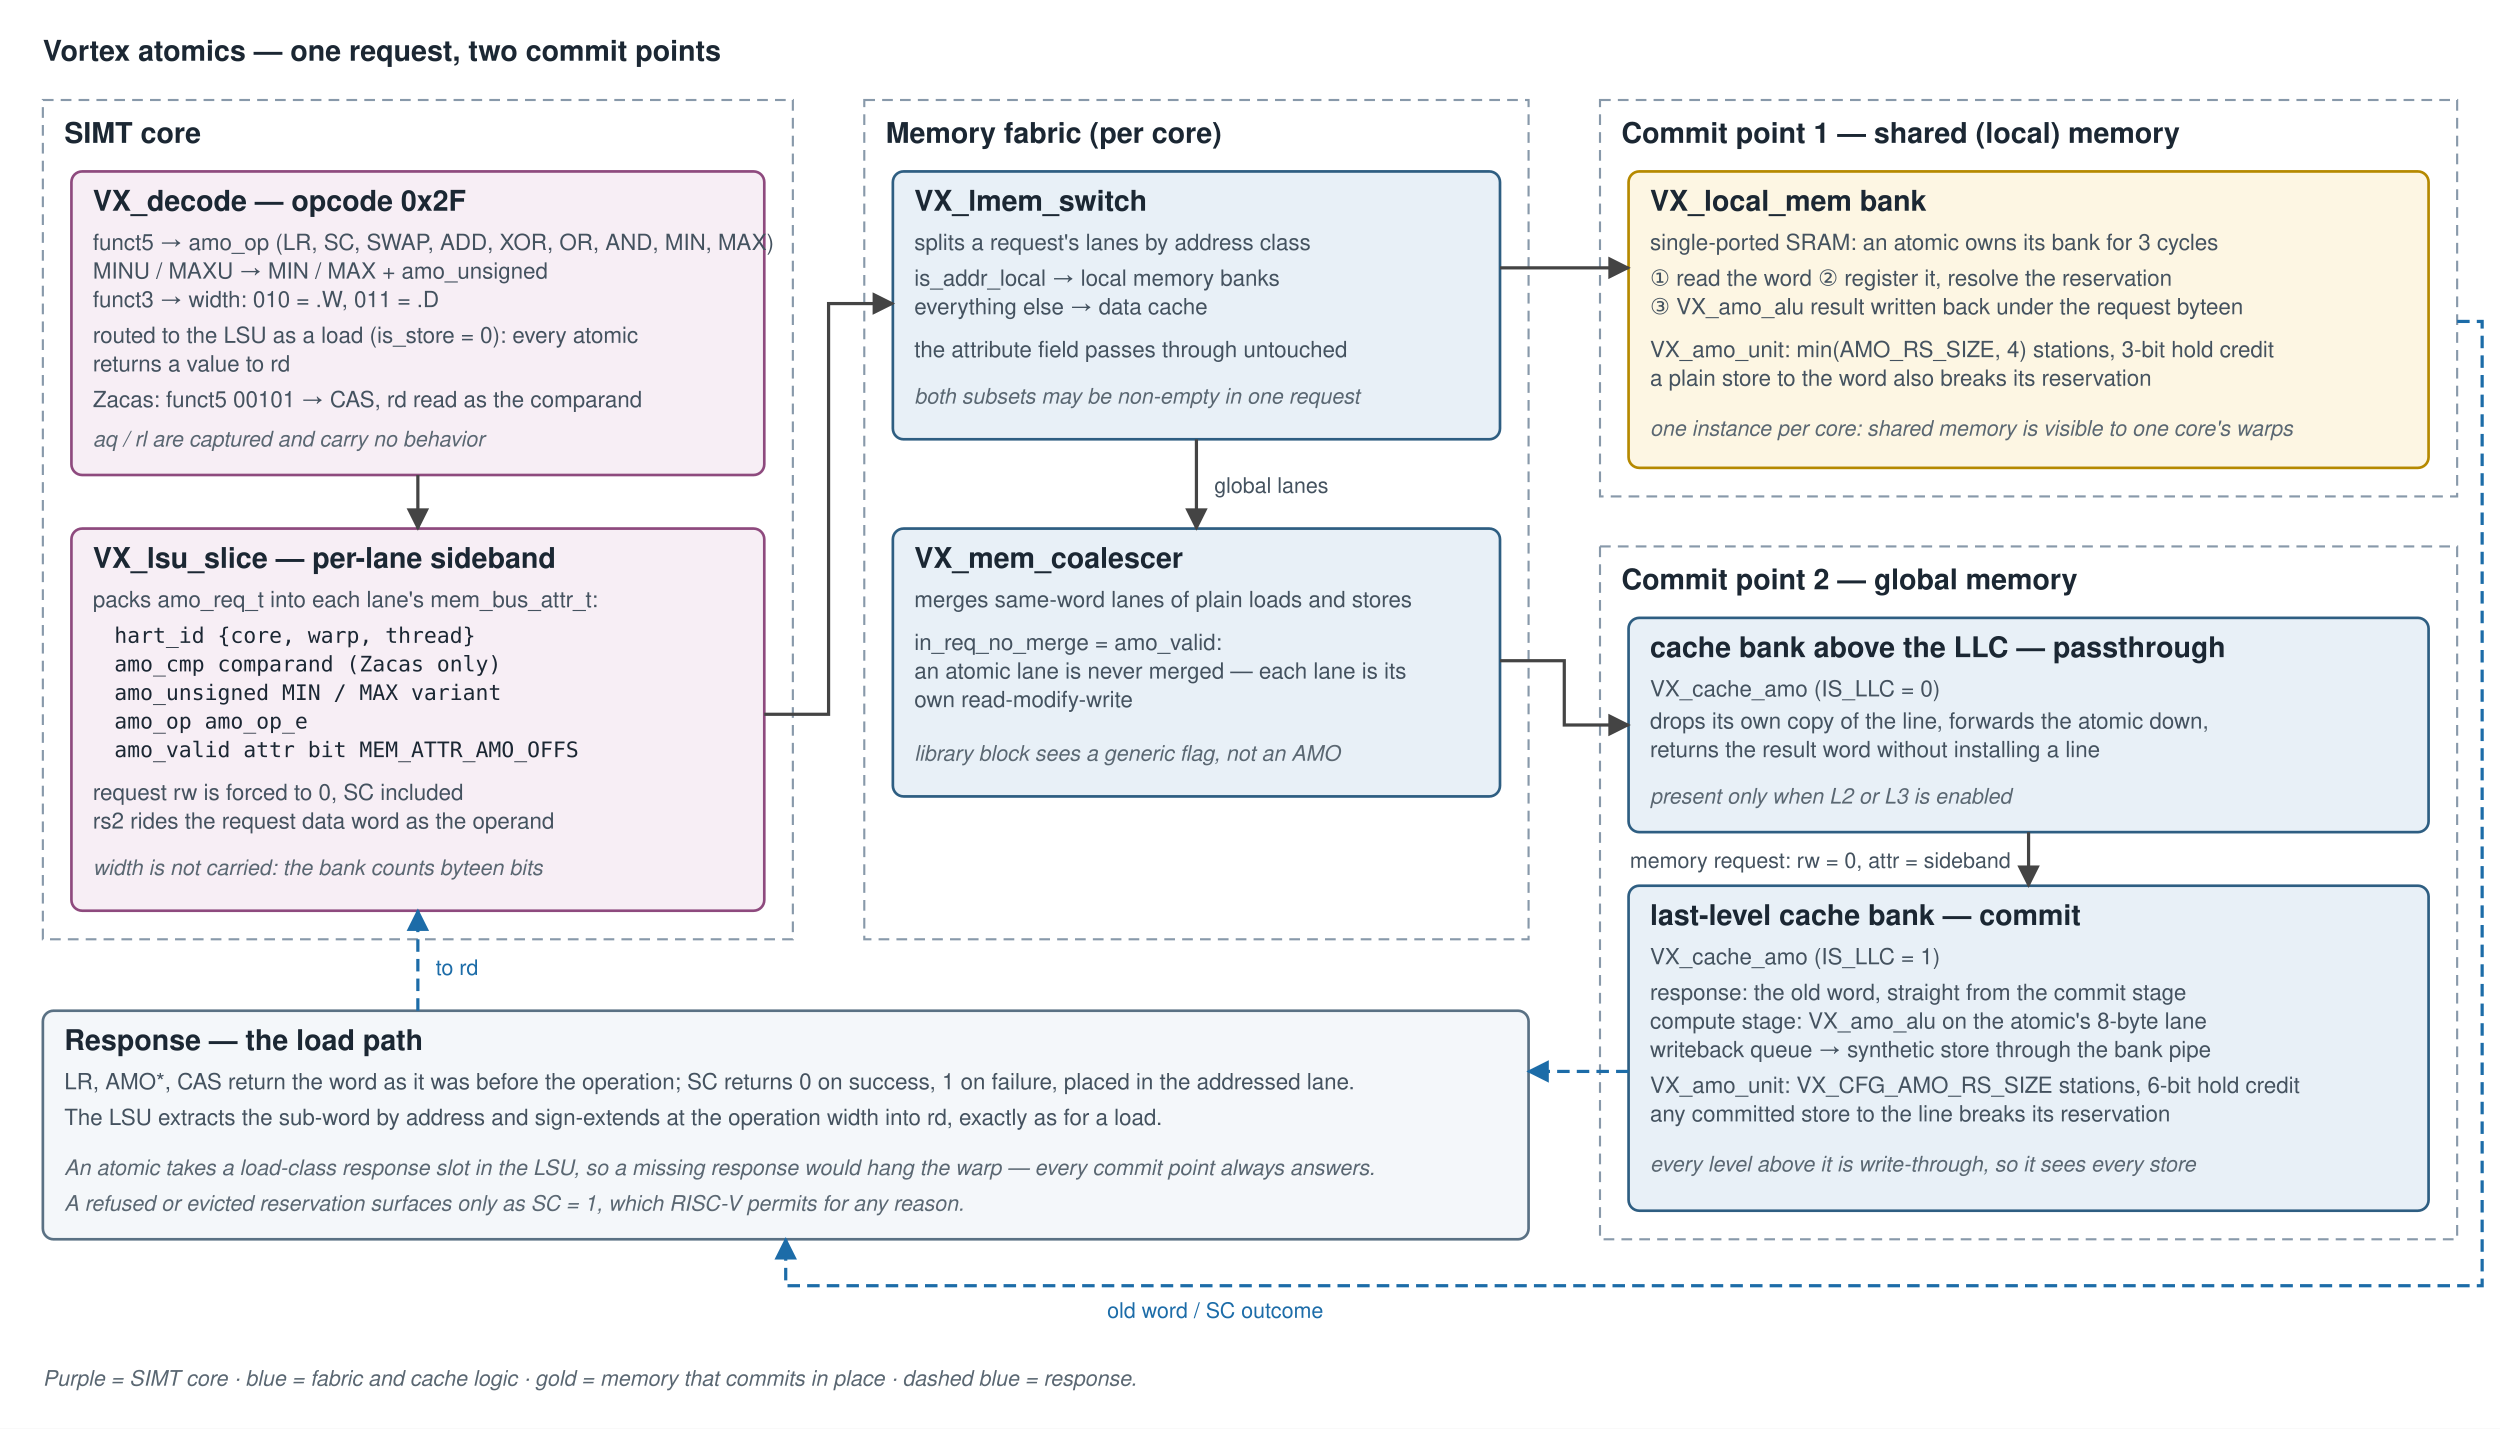
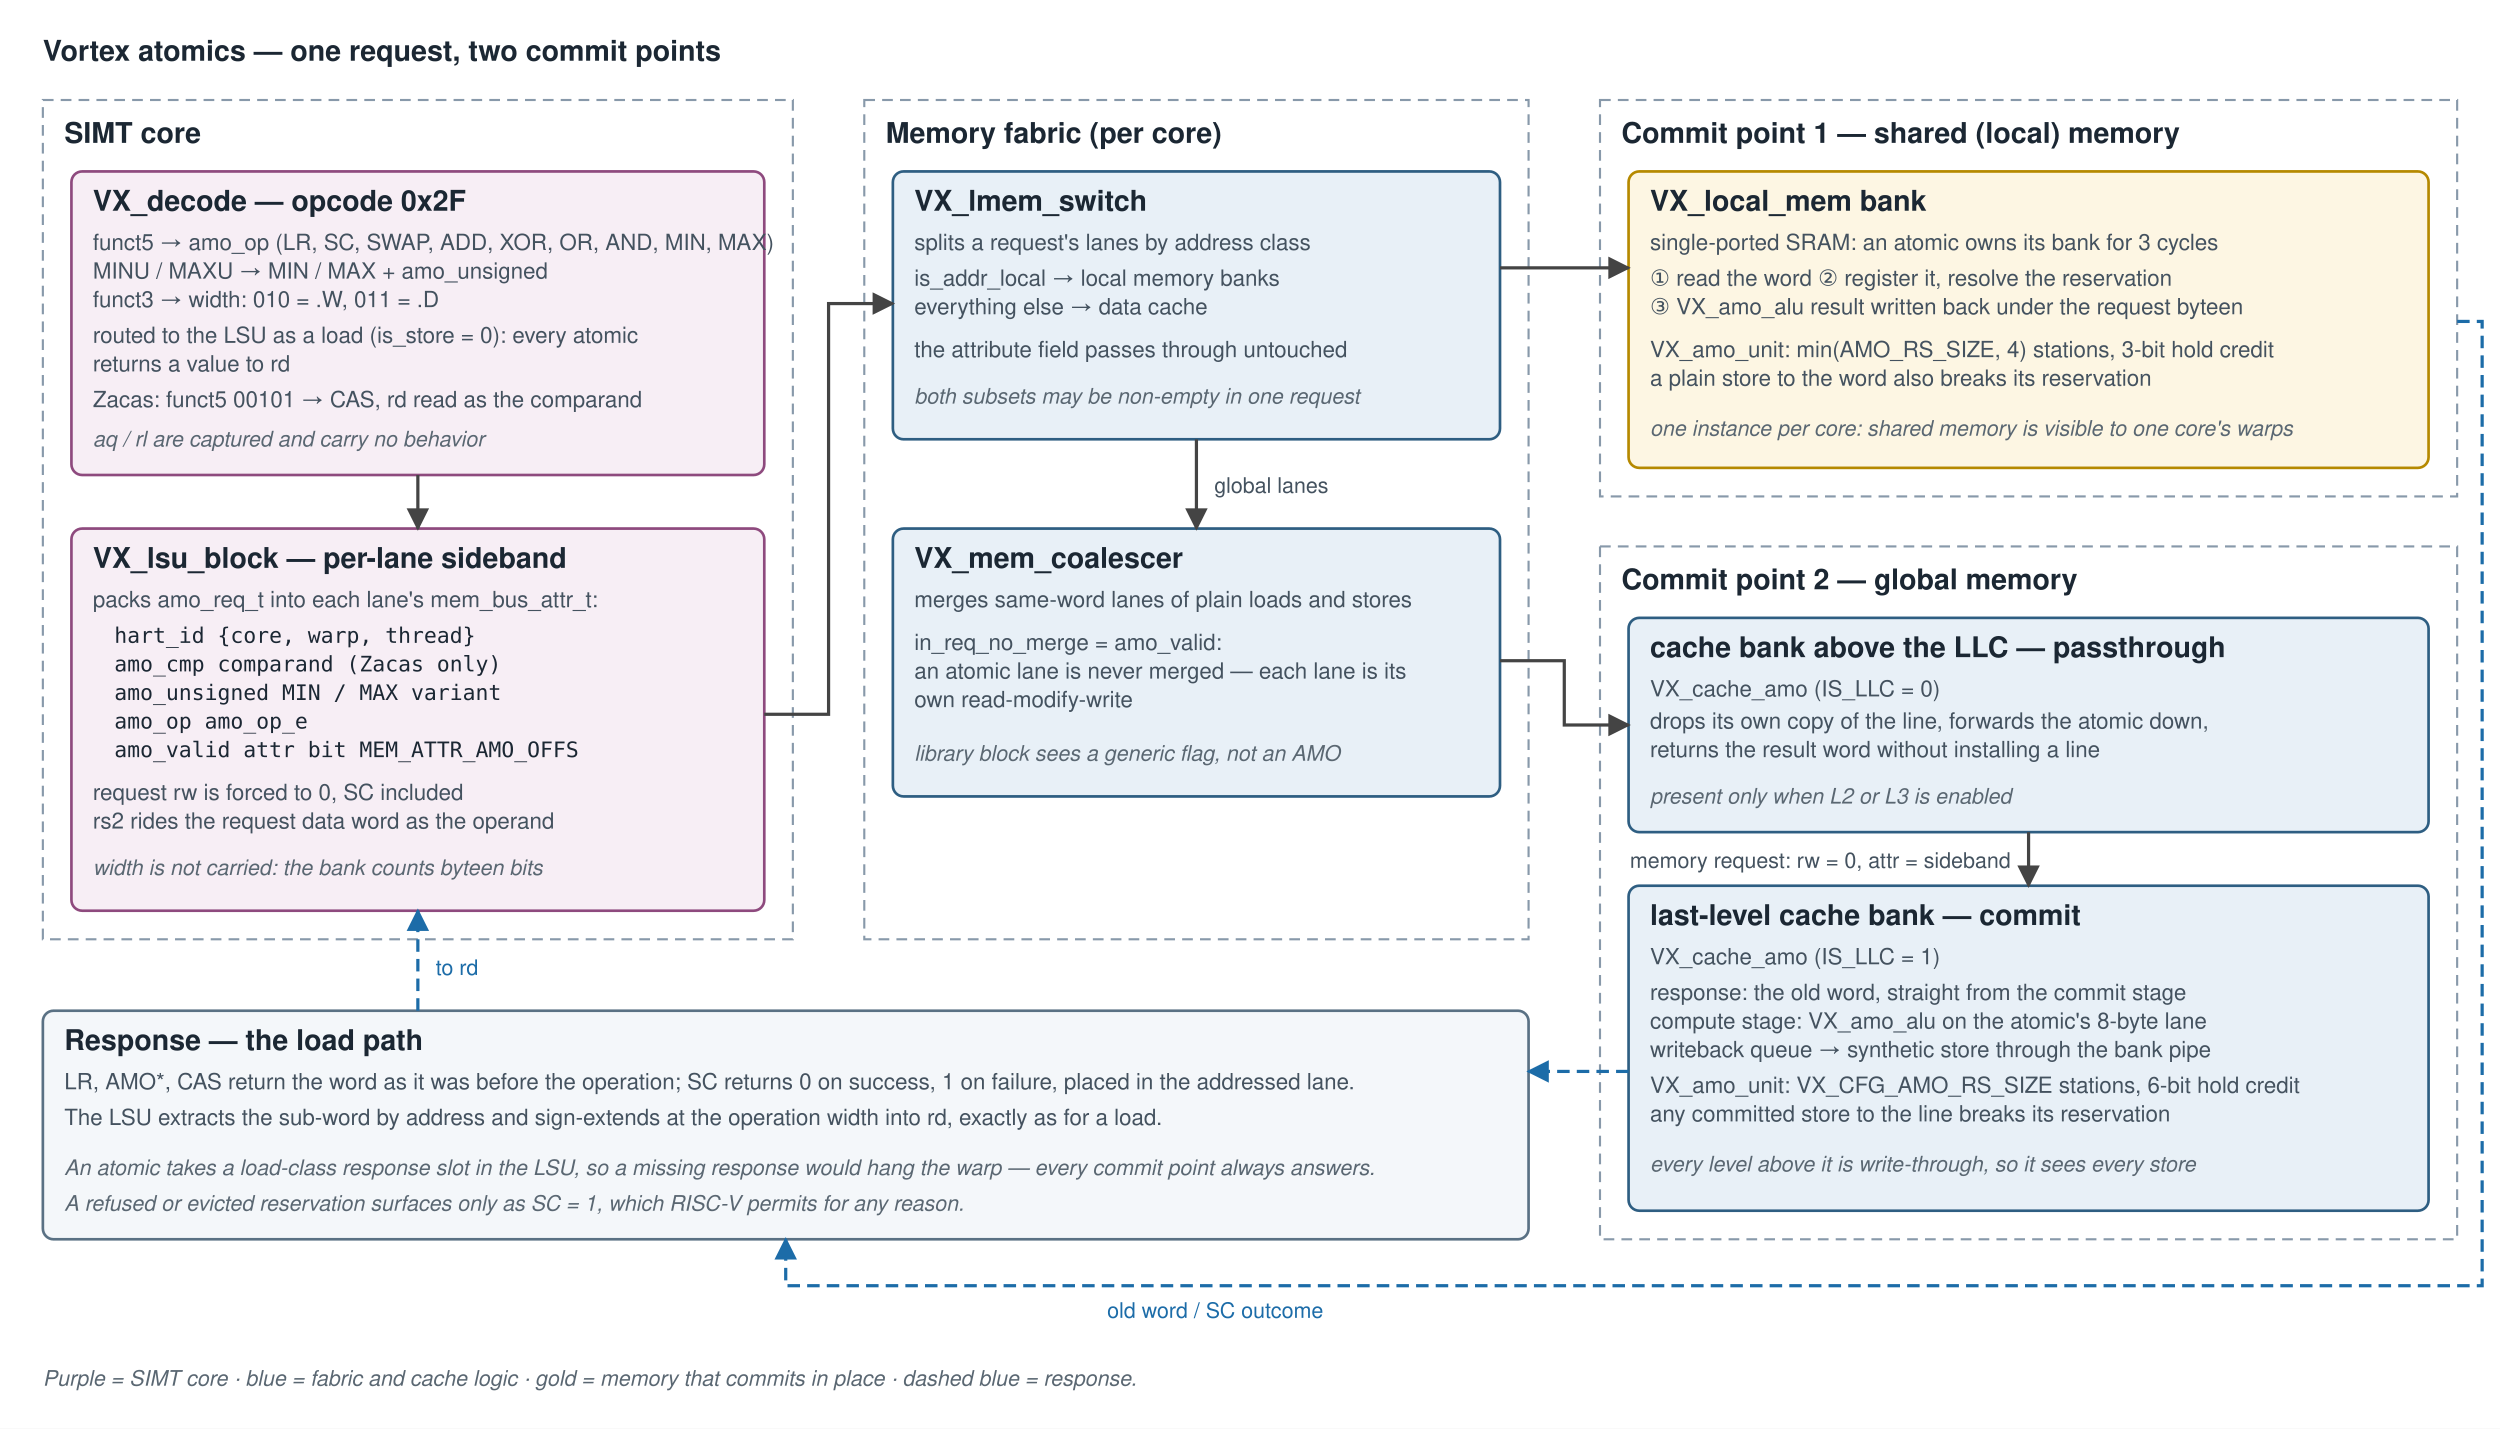
<svg xmlns="http://www.w3.org/2000/svg" viewBox="0 0 1400 800" font-family="Helvetica, Arial, sans-serif">
  <defs>
    <marker id="arr" viewBox="0 0 10 10" refX="9" refY="5" markerWidth="7" markerHeight="7" orient="auto-start-reverse">
      <path d="M0,0 L10,5 L0,10 z" fill="#444" />
    </marker>
    <marker id="arrb" viewBox="0 0 10 10" refX="9" refY="5" markerWidth="7" markerHeight="7" orient="auto-start-reverse">
      <path d="M0,0 L10,5 L0,10 z" fill="#1c6ca8" />
    </marker>
  </defs>
  <style>
    .box     { fill:#f4f7fa; stroke:#5a7184; stroke-width:1.5; }
    .unit    { fill:#e8f0f7; stroke:#2e5e82; stroke-width:1.5; }
    .mem     { fill:#fdf6e3; stroke:#b58900; stroke-width:1.5; }
    .sw      { fill:#eef7ee; stroke:#3a7d44; stroke-width:1.5; }
    .core    { fill:#f7eef5; stroke:#8e4a7e; stroke-width:1.5; }
    .grp     { fill:none; stroke:#8899aa; stroke-width:1.2; stroke-dasharray:6 4; }
    .t       { fill:#1b2733; font-size:15px; }
    .tb      { fill:#1b2733; font-size:16px; font-weight:bold; }
    .ts      { fill:#44525f; font-size:12.5px; }
    .tt      { fill:#5a6772; font-size:12px; font-style:italic; }
    .mono    { font-family:'SF Mono',Consolas,monospace; font-size:12px; fill:#1b2733; }
    .flow    { stroke:#444; stroke-width:1.8; fill:none; marker-end:url(#arr); }
    .flowb   { stroke:#1c6ca8; stroke-width:1.8; fill:none; marker-end:url(#arrb); stroke-dasharray:7 4; }
    .lbl     { fill:#1c6ca8; font-size:12px; }
    .lbk     { fill:#44525f; font-size:12px; }
  </style>
  <rect x="0" y="0" width="1400" height="800" fill="#ffffff" />
  <text x="24" y="34" class="tb" font-size="20">Vortex atomics — one request, two commit points</text>
  <rect x="24" y="56" width="420" height="470" class="grp" />
  <text x="36" y="80" class="tb">SIMT core</text>
  <rect x="40" y="96" width="388" height="170" rx="6" class="core" />
  <text x="52" y="118" class="tb">VX_decode — opcode 0x2F</text>
  <text x="52" y="140" class="ts">funct5 → amo_op (LR, SC, SWAP, ADD, XOR, OR, AND, MIN, MAX)</text>
  <text x="52" y="156" class="ts">MINU / MAXU → MIN / MAX + amo_unsigned</text>
  <text x="52" y="172" class="ts">funct3 → width: 010 = .W, 011 = .D</text>
  <text x="52" y="192" class="ts">routed to the LSU as a load (is_store = 0): every atomic</text>
  <text x="52" y="208" class="ts">returns a value to rd</text>
  <text x="52" y="228" class="ts">Zacas: funct5 00101 → CAS, rd read as the comparand</text>
  <text x="52" y="250" class="tt">aq / rl are captured and carry no behavior</text>
  <rect x="40" y="296" width="388" height="214" rx="6" class="core" />
-   <text x="52" y="318" class="tb">VX_lsu_slice — per-lane sideband</text>
+   <text x="52" y="318" class="tb">VX_lsu_block — per-lane sideband</text>
  <text x="52" y="340" class="ts">packs amo_req_t into each lane's mem_bus_attr_t:</text>
  <text x="64" y="360" class="mono">hart_id       {core, warp, thread}</text>
  <text x="64" y="376" class="mono">amo_cmp       comparand (Zacas only)</text>
  <text x="64" y="392" class="mono">amo_unsigned  MIN / MAX variant</text>
  <text x="64" y="408" class="mono">amo_op        amo_op_e</text>
  <text x="64" y="424" class="mono">amo_valid     attr bit MEM_ATTR_AMO_OFFS</text>
  <text x="52" y="448" class="ts">request rw is forced to 0, SC included</text>
  <text x="52" y="464" class="ts">rs2 rides the request data word as the operand</text>
  <text x="52" y="490" class="tt">width is not carried: the bank counts byteen bits</text>
  <path d="M 234 266 L 234 296" class="flow" />
  <rect x="484" y="56" width="372" height="470" class="grp" />
  <text x="496" y="80" class="tb">Memory fabric (per core)</text>
  <rect x="500" y="96" width="340" height="150" rx="6" class="unit" />
  <text x="512" y="118" class="tb">VX_lmem_switch</text>
  <text x="512" y="140" class="ts">splits a request's lanes by address class</text>
  <text x="512" y="160" class="ts">is_addr_local → local memory banks</text>
  <text x="512" y="176" class="ts">everything else → data cache</text>
  <text x="512" y="200" class="ts">the attribute field passes through untouched</text>
  <text x="512" y="226" class="tt">both subsets may be non-empty in one request</text>
  <rect x="500" y="296" width="340" height="150" rx="6" class="unit" />
  <text x="512" y="318" class="tb">VX_mem_coalescer</text>
  <text x="512" y="340" class="ts">merges same-word lanes of plain loads and stores</text>
  <text x="512" y="364" class="ts">in_req_no_merge = amo_valid:</text>
  <text x="512" y="380" class="ts">an atomic lane is never merged — each lane is its</text>
  <text x="512" y="396" class="ts">own read-modify-write</text>
  <text x="512" y="426" class="tt">library block sees a generic flag, not an AMO</text>
  <path d="M 428 400 L 464 400 L 464 170 L 500 170" class="flow" />
  <path d="M 670 246 L 670 296" class="flow" />
  <text x="680" y="276" class="lbk">global lanes</text>
  <rect x="896" y="56" width="480" height="222" class="grp" />
  <text x="908" y="80" class="tb">Commit point 1 — shared (local) memory</text>
  <rect x="912" y="96" width="448" height="166" rx="6" class="mem" />
  <text x="924" y="118" class="tb">VX_local_mem bank</text>
  <text x="924" y="140" class="ts">single-ported SRAM: an atomic owns its bank for 3 cycles</text>
  <text x="924" y="160" class="ts">① read the word      ② register it, resolve the reservation</text>
  <text x="924" y="176" class="ts">③ VX_amo_alu result written back under the request byteen</text>
  <text x="924" y="200" class="ts">VX_amo_unit: min(AMO_RS_SIZE, 4) stations, 3-bit hold credit</text>
  <text x="924" y="216" class="ts">a plain store to the word also breaks its reservation</text>
  <text x="924" y="244" class="tt">one instance per core: shared memory is visible to one core's warps</text>
  <path d="M 840 150 L 912 150" class="flow" />
  <rect x="896" y="306" width="480" height="388" class="grp" />
  <text x="908" y="330" class="tb">Commit point 2 — global memory</text>
  <rect x="912" y="346" width="448" height="120" rx="6" class="unit" />
  <text x="924" y="368" class="tb">cache bank above the LLC — passthrough</text>
  <text x="924" y="390" class="ts">VX_cache_amo (IS_LLC = 0)</text>
  <text x="924" y="408" class="ts">drops its own copy of the line, forwards the atomic down,</text>
  <text x="924" y="424" class="ts">returns the result word without installing a line</text>
  <text x="924" y="450" class="tt">present only when L2 or L3 is enabled</text>
  <rect x="912" y="496" width="448" height="182" rx="6" class="unit" />
  <text x="924" y="518" class="tb">last-level cache bank — commit</text>
  <text x="924" y="540" class="ts">VX_cache_amo (IS_LLC = 1)</text>
  <text x="924" y="560" class="ts">response: the old word, straight from the commit stage</text>
  <text x="924" y="576" class="ts">compute stage: VX_amo_alu on the atomic's 8-byte lane</text>
  <text x="924" y="592" class="ts">writeback queue → synthetic store through the bank pipe</text>
  <text x="924" y="612" class="ts">VX_amo_unit: VX_CFG_AMO_RS_SIZE stations, 6-bit hold credit</text>
  <text x="924" y="628" class="ts">any committed store to the line breaks its reservation</text>
  <text x="924" y="656" class="tt">every level above it is write-through, so it sees every store</text>
  <path d="M 840 370 L 876 370 L 876 406 L 912 406" class="flow" />
  <path d="M 1136 466 L 1136 496" class="flow" />
  <text x="1126" y="486" class="lbk" text-anchor="end">memory request: rw = 0, attr = sideband</text>
  <rect x="24" y="566" width="832" height="128" rx="6" class="box" />
  <text x="36" y="588" class="tb">Response — the load path</text>
  <text x="36" y="610" class="ts">LR, AMO*, CAS return the word as it was before the operation; SC returns 0 on success, 1 on failure, placed in the addressed lane.</text>
  <text x="36" y="630" class="ts">The LSU extracts the sub-word by address and sign-extends at the operation width into rd, exactly as for a load.</text>
  <text x="36" y="658" class="tt">An atomic takes a load-class response slot in the LSU, so a missing response would hang the warp — every commit point always answers.</text>
  <text x="36" y="678" class="tt">A refused or evicted reservation surfaces only as SC = 1, which RISC-V permits for any reason.</text>
  <path d="M 912 600 L 856 600" class="flowb" />
  <path d="M 1376 180 L 1390 180 L 1390 720 L 440 720 L 440 694" class="flowb" />
  <text x="620" y="738" class="lbl">old word / SC outcome</text>
  <path d="M 234 566 L 234 510" class="flowb" />
  <text x="244" y="546" class="lbl">to rd</text>
  <text x="24" y="776" class="tt">Purple = SIMT core · blue = fabric and cache logic · gold = memory that commits in place · dashed blue = response.</text>
</svg>
